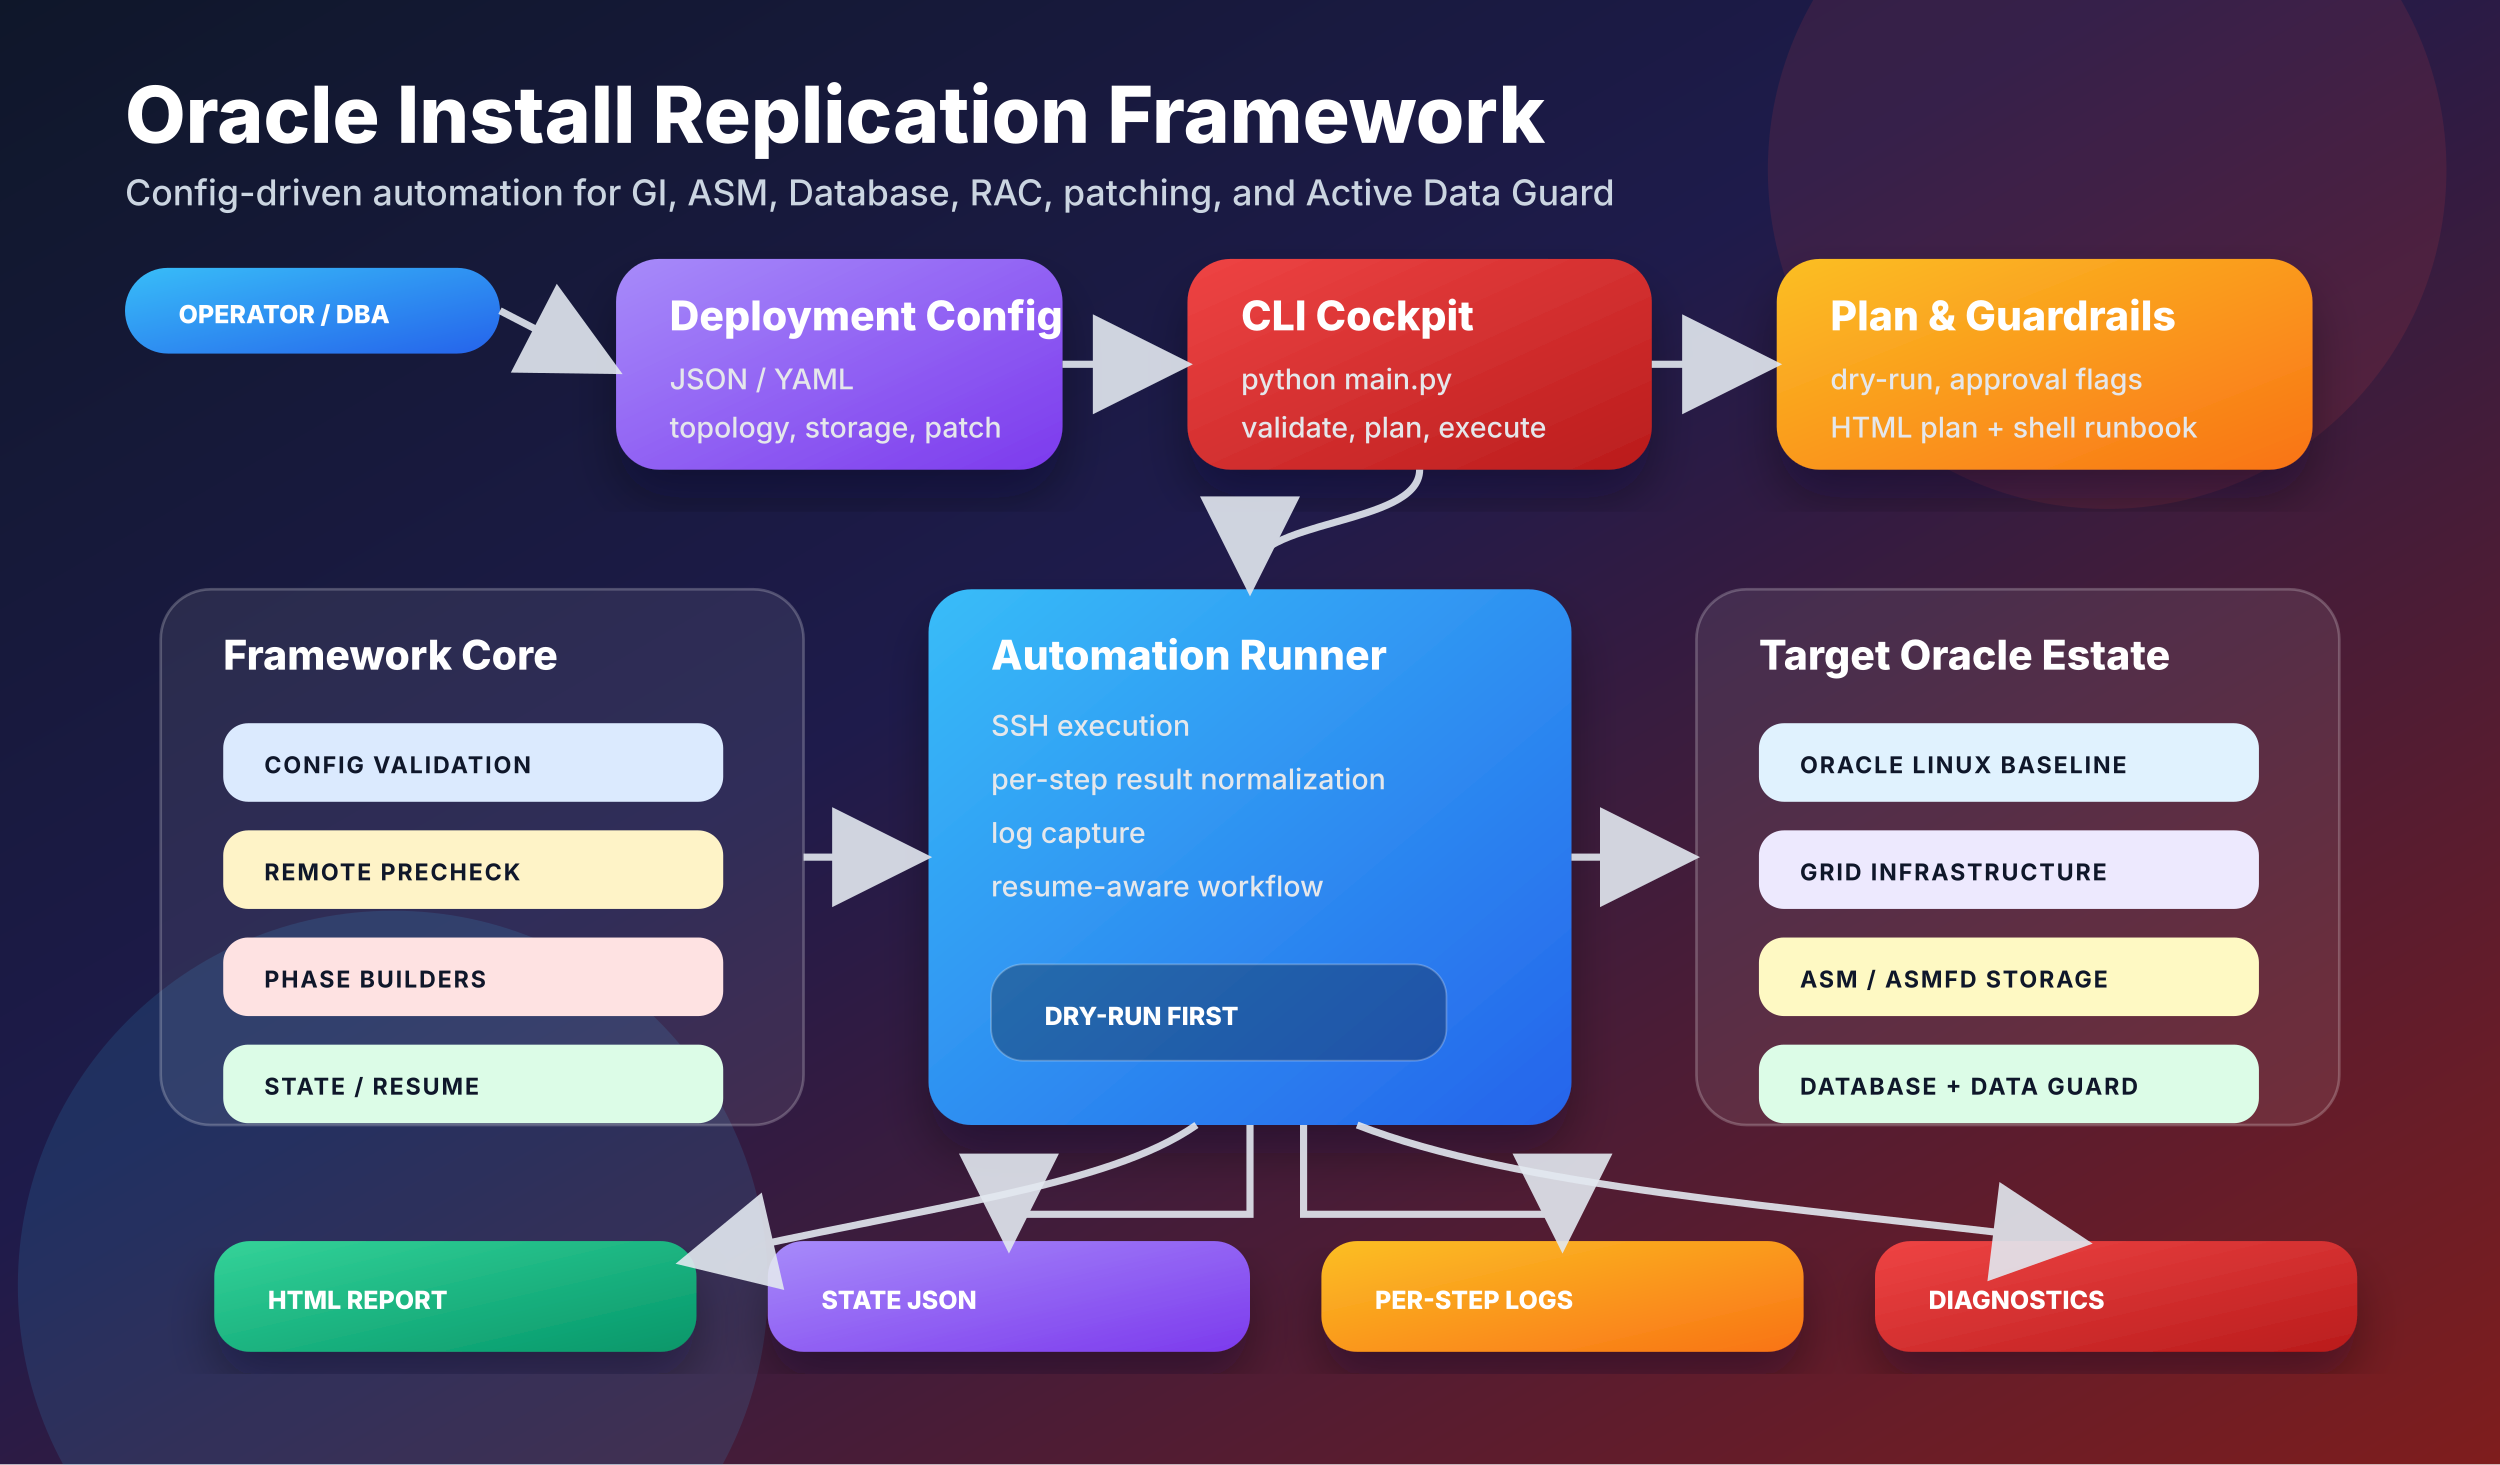
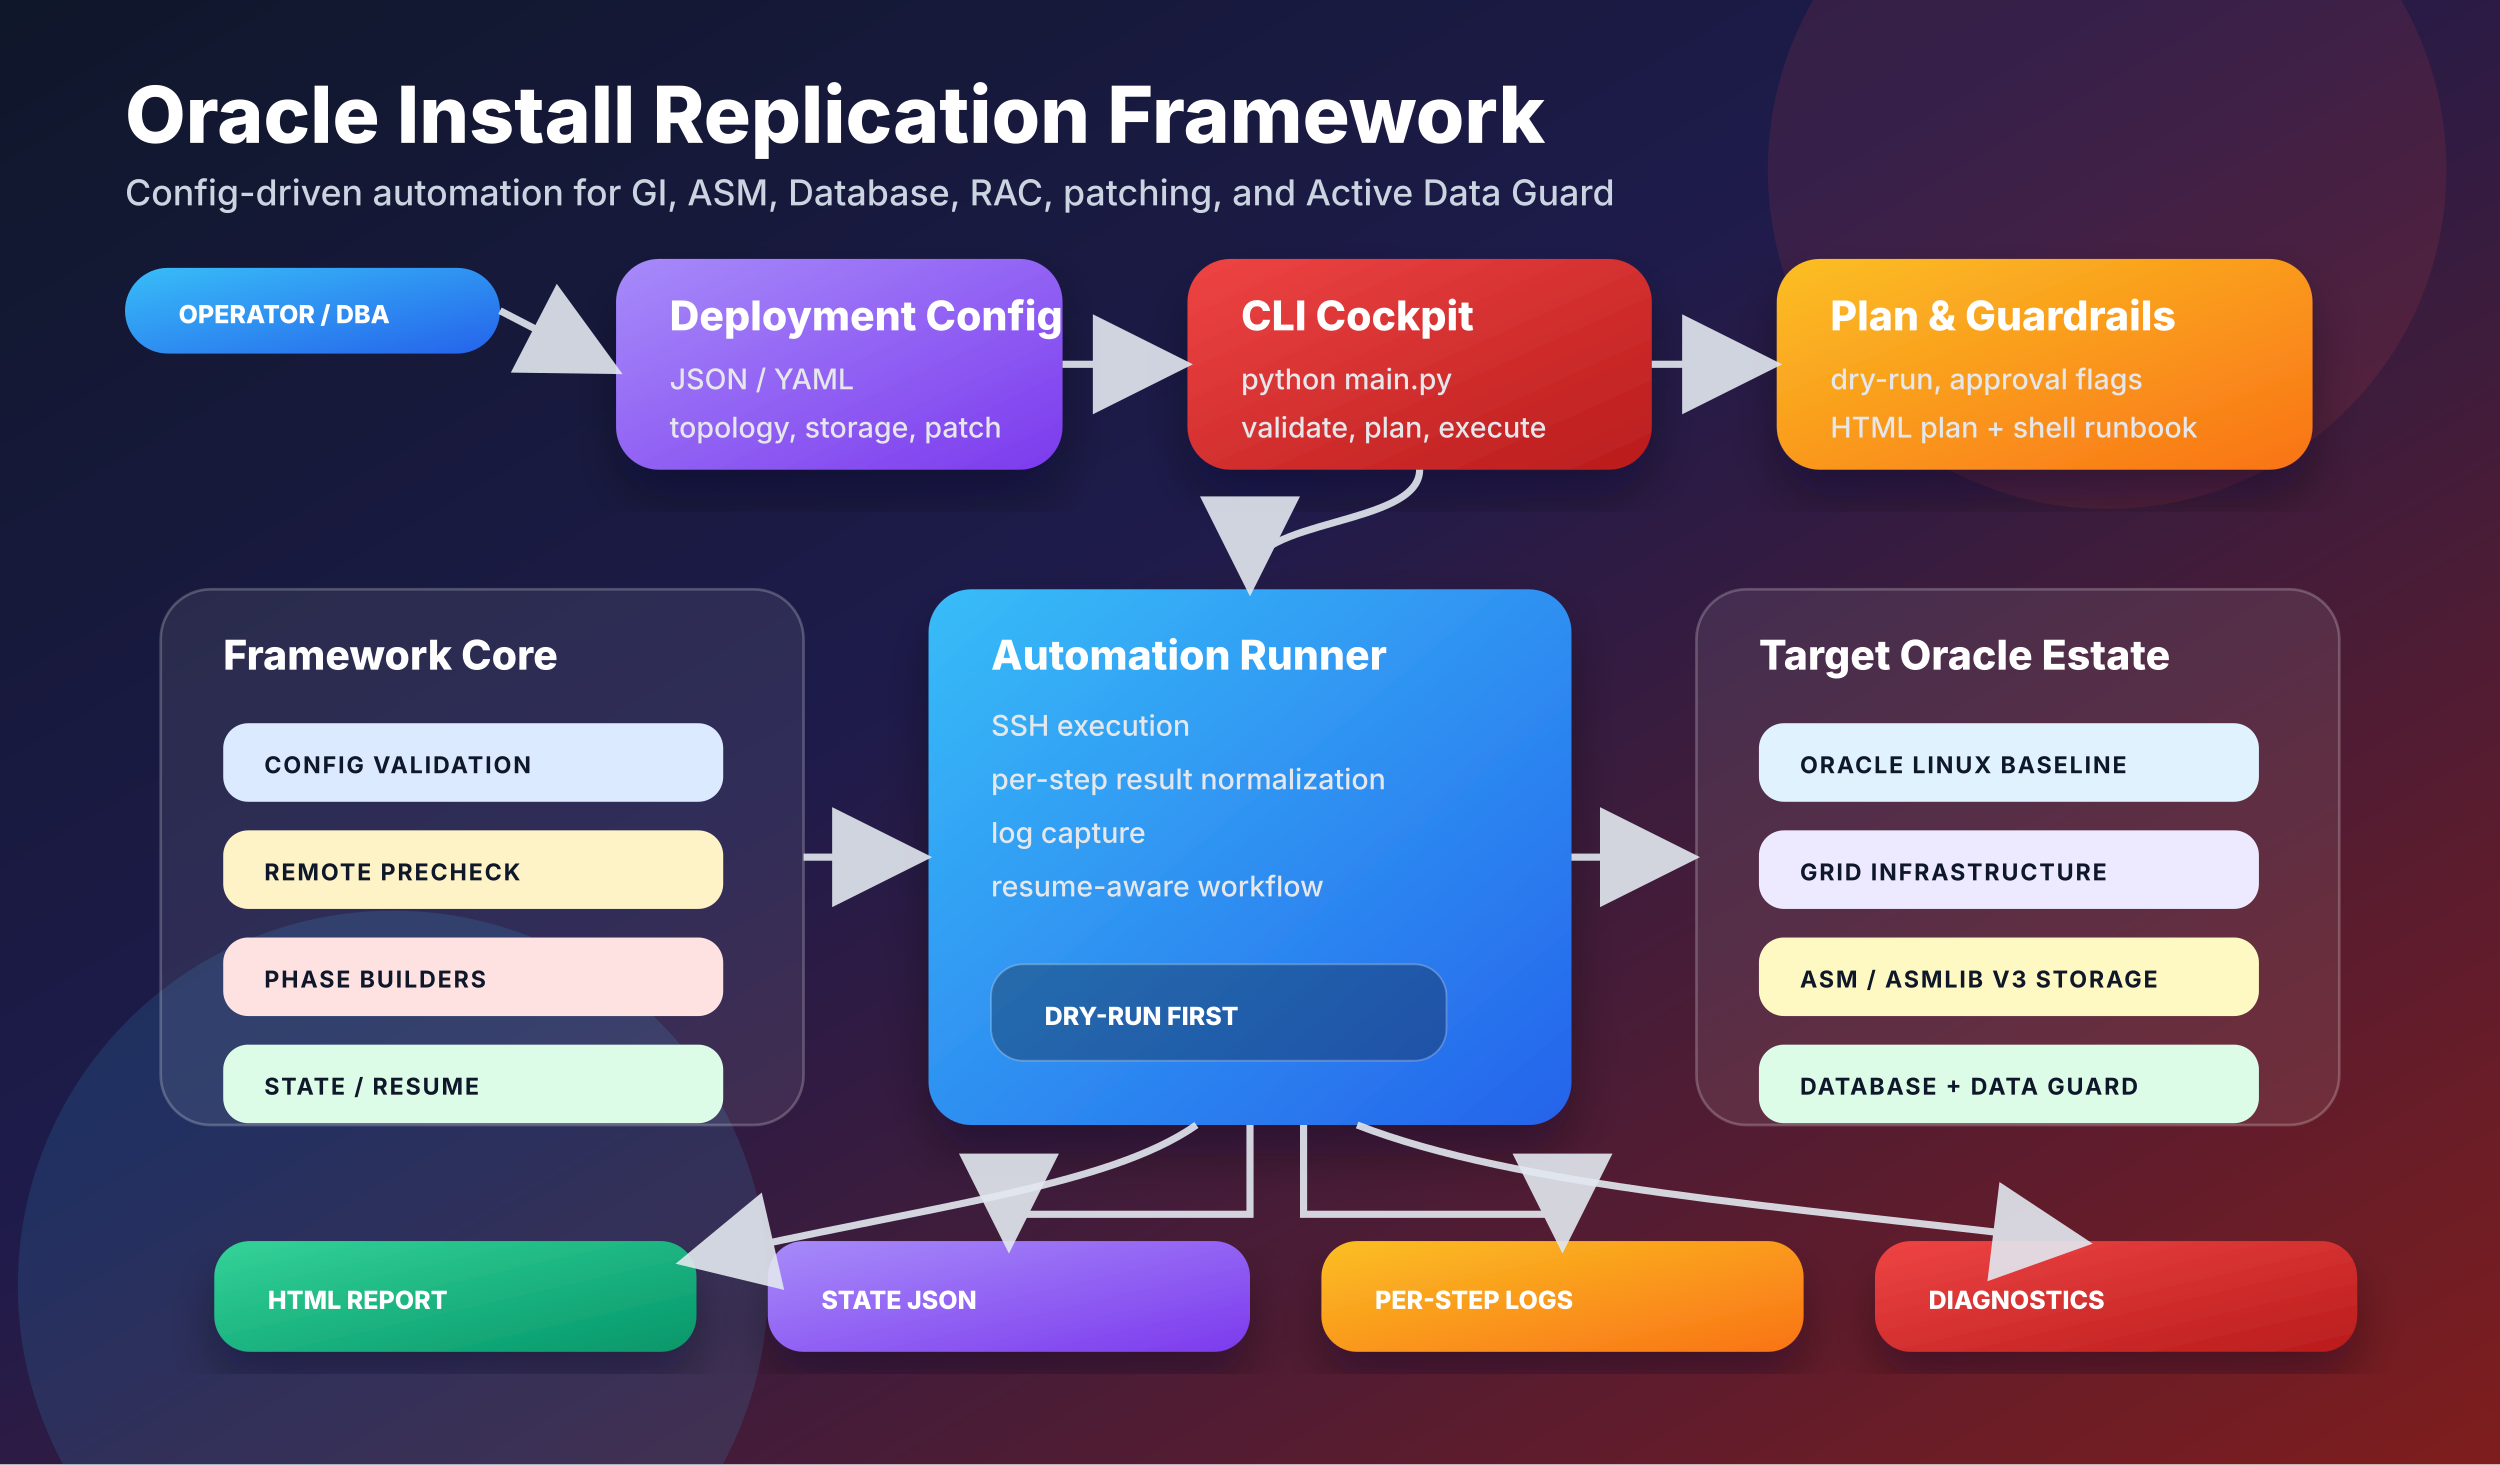
<svg xmlns="http://www.w3.org/2000/svg" width="1400" height="820" viewBox="0 0 1400 820" role="img" aria-labelledby="title desc">
  <defs>
    <linearGradient id="bg" x1="0" y1="0" x2="1" y2="1">
      <stop offset="0%" stop-color="#0f172a" />
      <stop offset="42%" stop-color="#1e1b4b" />
      <stop offset="100%" stop-color="#7f1d1d" />
    </linearGradient>
    <linearGradient id="red" x1="0" y1="0" x2="1" y2="1">
      <stop offset="0%" stop-color="#ef4444" />
      <stop offset="100%" stop-color="#b91c1c" />
    </linearGradient>
    <linearGradient id="blue" x1="0" y1="0" x2="1" y2="1">
      <stop offset="0%" stop-color="#38bdf8" />
      <stop offset="100%" stop-color="#2563eb" />
    </linearGradient>
    <linearGradient id="green" x1="0" y1="0" x2="1" y2="1">
      <stop offset="0%" stop-color="#34d399" />
      <stop offset="100%" stop-color="#059669" />
    </linearGradient>
    <linearGradient id="amber" x1="0" y1="0" x2="1" y2="1">
      <stop offset="0%" stop-color="#fbbf24" />
      <stop offset="100%" stop-color="#f97316" />
    </linearGradient>
    <linearGradient id="purple" x1="0" y1="0" x2="1" y2="1">
      <stop offset="0%" stop-color="#a78bfa" />
      <stop offset="100%" stop-color="#7c3aed" />
    </linearGradient>
    <filter id="shadow" x="-20%" y="-20%" width="140%" height="140%">
      <feDropShadow dx="0" dy="16" stdDeviation="14" flood-color="#020617" flood-opacity="0.35" />
    </filter>
    <marker id="arrow" markerWidth="14" markerHeight="14" refX="11" refY="7" orient="auto" markerUnits="strokeWidth">
      <path d="M 0 0 L 14 7 L 0 14 z" fill="#e2e8f0" />
    </marker>
    <style>
      .title { font: 800 44px Inter, Segoe UI, Arial, sans-serif; fill: #ffffff; }
      .subtitle { font: 500 20px Inter, Segoe UI, Arial, sans-serif; fill: #cbd5e1; }
      .label { font: 800 23px Inter, Segoe UI, Arial, sans-serif; fill: #ffffff; }
      .small { font: 500 16px Inter, Segoe UI, Arial, sans-serif; fill: #e5e7eb; }
      .tiny { font: 700 13px Inter, Segoe UI, Arial, sans-serif; fill: #0f172a; letter-spacing: .08em; }
      .pill { font: 800 14px Inter, Segoe UI, Arial, sans-serif; fill: #ffffff; }
      .card { rx: 24; filter: url(#shadow); }
      .line { stroke: #e2e8f0; stroke-width: 4; fill: none; marker-end: url(#arrow); opacity: .9; }
      .soft { fill: rgba(255,255,255,.08); stroke: rgba(255,255,255,.22); stroke-width: 1.5; }
    </style>
  </defs>
  <rect width="1400" height="820" fill="url(#bg)" />
  <circle cx="1180" cy="95" r="190" fill="#ef4444" opacity=".12" />
  <circle cx="220" cy="720" r="210" fill="#38bdf8" opacity=".13" />
  <text x="70" y="80" class="title">Oracle Install Replication Framework</text>
  <text x="70" y="115" class="subtitle">Config-driven automation for GI, ASM, Database, RAC, patching, and Active Data Guard</text>
  <rect x="70" y="150" width="210" height="48" rx="24" fill="url(#blue)" />
  <text x="100" y="181" class="pill">OPERATOR / DBA</text>
  <rect x="345" y="145" width="250" height="118" class="card" fill="url(#purple)" />
  <text x="375" y="185" class="label">Deployment Config</text>
  <text x="375" y="218" class="small">JSON / YAML</text>
  <text x="375" y="245" class="small">topology, storage, patch</text>
  <rect x="665" y="145" width="260" height="118" class="card" fill="url(#red)" />
  <text x="695" y="185" class="label">CLI Cockpit</text>
  <text x="695" y="218" class="small">python main.py</text>
  <text x="695" y="245" class="small">validate, plan, execute</text>
  <rect x="995" y="145" width="300" height="118" class="card" fill="url(#amber)" />
  <text x="1025" y="185" class="label">Plan &amp; Guardrails</text>
  <text x="1025" y="218" class="small">dry-run, approval flags</text>
  <text x="1025" y="245" class="small">HTML plan + shell runbook</text>
  <path d="M 280 174 L 338 204" class="line" />
  <path d="M 595 204 L 656 204" class="line" />
  <path d="M 925 204 L 986 204" class="line" />
  <rect x="90" y="330" width="360" height="300" class="soft" rx="28" />
  <text x="125" y="375" class="label">Framework Core</text>
  <rect x="125" y="405" width="280" height="44" rx="14" fill="#dbeafe" />
  <text x="148" y="433" class="tiny">CONFIG VALIDATION</text>
  <rect x="125" y="465" width="280" height="44" rx="14" fill="#fef3c7" />
  <text x="148" y="493" class="tiny">REMOTE PRECHECK</text>
  <rect x="125" y="525" width="280" height="44" rx="14" fill="#fee2e2" />
  <text x="148" y="553" class="tiny">PHASE BUILDERS</text>
  <rect x="125" y="585" width="280" height="44" rx="14" fill="#dcfce7" />
  <text x="148" y="613" class="tiny">STATE / RESUME</text>
  <rect x="520" y="330" width="360" height="300" class="card" fill="url(#blue)" />
  <text x="555" y="375" class="label">Automation Runner</text>
  <text x="555" y="412" class="small">SSH execution</text>
  <text x="555" y="442" class="small">per-step result normalization</text>
  <text x="555" y="472" class="small">log capture</text>
  <text x="555" y="502" class="small">resume-aware workflow</text>
  <rect x="555" y="540" width="255" height="54" rx="18" fill="rgba(15,23,42,.35)" stroke="rgba(255,255,255,.25)" />
  <text x="585" y="574" class="pill">DRY-RUN FIRST</text>
  <rect x="950" y="330" width="360" height="300" class="soft" rx="28" />
  <text x="985" y="375" class="label">Target Oracle Estate</text>
  <rect x="985" y="405" width="280" height="44" rx="14" fill="#e0f2fe" />
  <text x="1008" y="433" class="tiny">ORACLE LINUX BASELINE</text>
  <rect x="985" y="465" width="280" height="44" rx="14" fill="#ede9fe" />
  <text x="1008" y="493" class="tiny">GRID INFRASTRUCTURE</text>
  <rect x="985" y="525" width="280" height="44" rx="14" fill="#fef9c3" />
-   <text x="1008" y="553" class="tiny">ASM / ASMFD STORAGE</text>
+   <text x="1008" y="553" class="tiny">ASM / ASMLIB V3 STORAGE</text>
  <rect x="985" y="585" width="280" height="44" rx="14" fill="#dcfce7" />
  <text x="1008" y="613" class="tiny">DATABASE + DATA GUARD</text>
  <path d="M 795 263 C 795 295 700 290 700 322" class="line" />
  <path d="M 450 480 L 510 480" class="line" />
  <path d="M 880 480 L 940 480" class="line" />
  <rect x="120" y="695" width="270" height="62" rx="20" fill="url(#green)" filter="url(#shadow)" />
  <text x="150" y="733" class="pill">HTML REPORT</text>
  <rect x="430" y="695" width="270" height="62" rx="20" fill="url(#purple)" filter="url(#shadow)" />
  <text x="460" y="733" class="pill">STATE JSON</text>
  <rect x="740" y="695" width="270" height="62" rx="20" fill="url(#amber)" filter="url(#shadow)" />
  <text x="770" y="733" class="pill">PER-STEP LOGS</text>
  <rect x="1050" y="695" width="270" height="62" rx="20" fill="url(#red)" filter="url(#shadow)" />
  <text x="1080" y="733" class="pill">DIAGNOSTICS</text>
  <path d="M 670 630 C 620 665 520 675 390 705" class="line" />
  <path d="M 700 630 L 700 680 L 565 680 L 565 690" class="line" />
  <path d="M 730 630 L 730 680 L 875 680 L 875 690" class="line" />
  <path d="M 760 630 C 850 665 995 675 1160 695" class="line" />
</svg>
